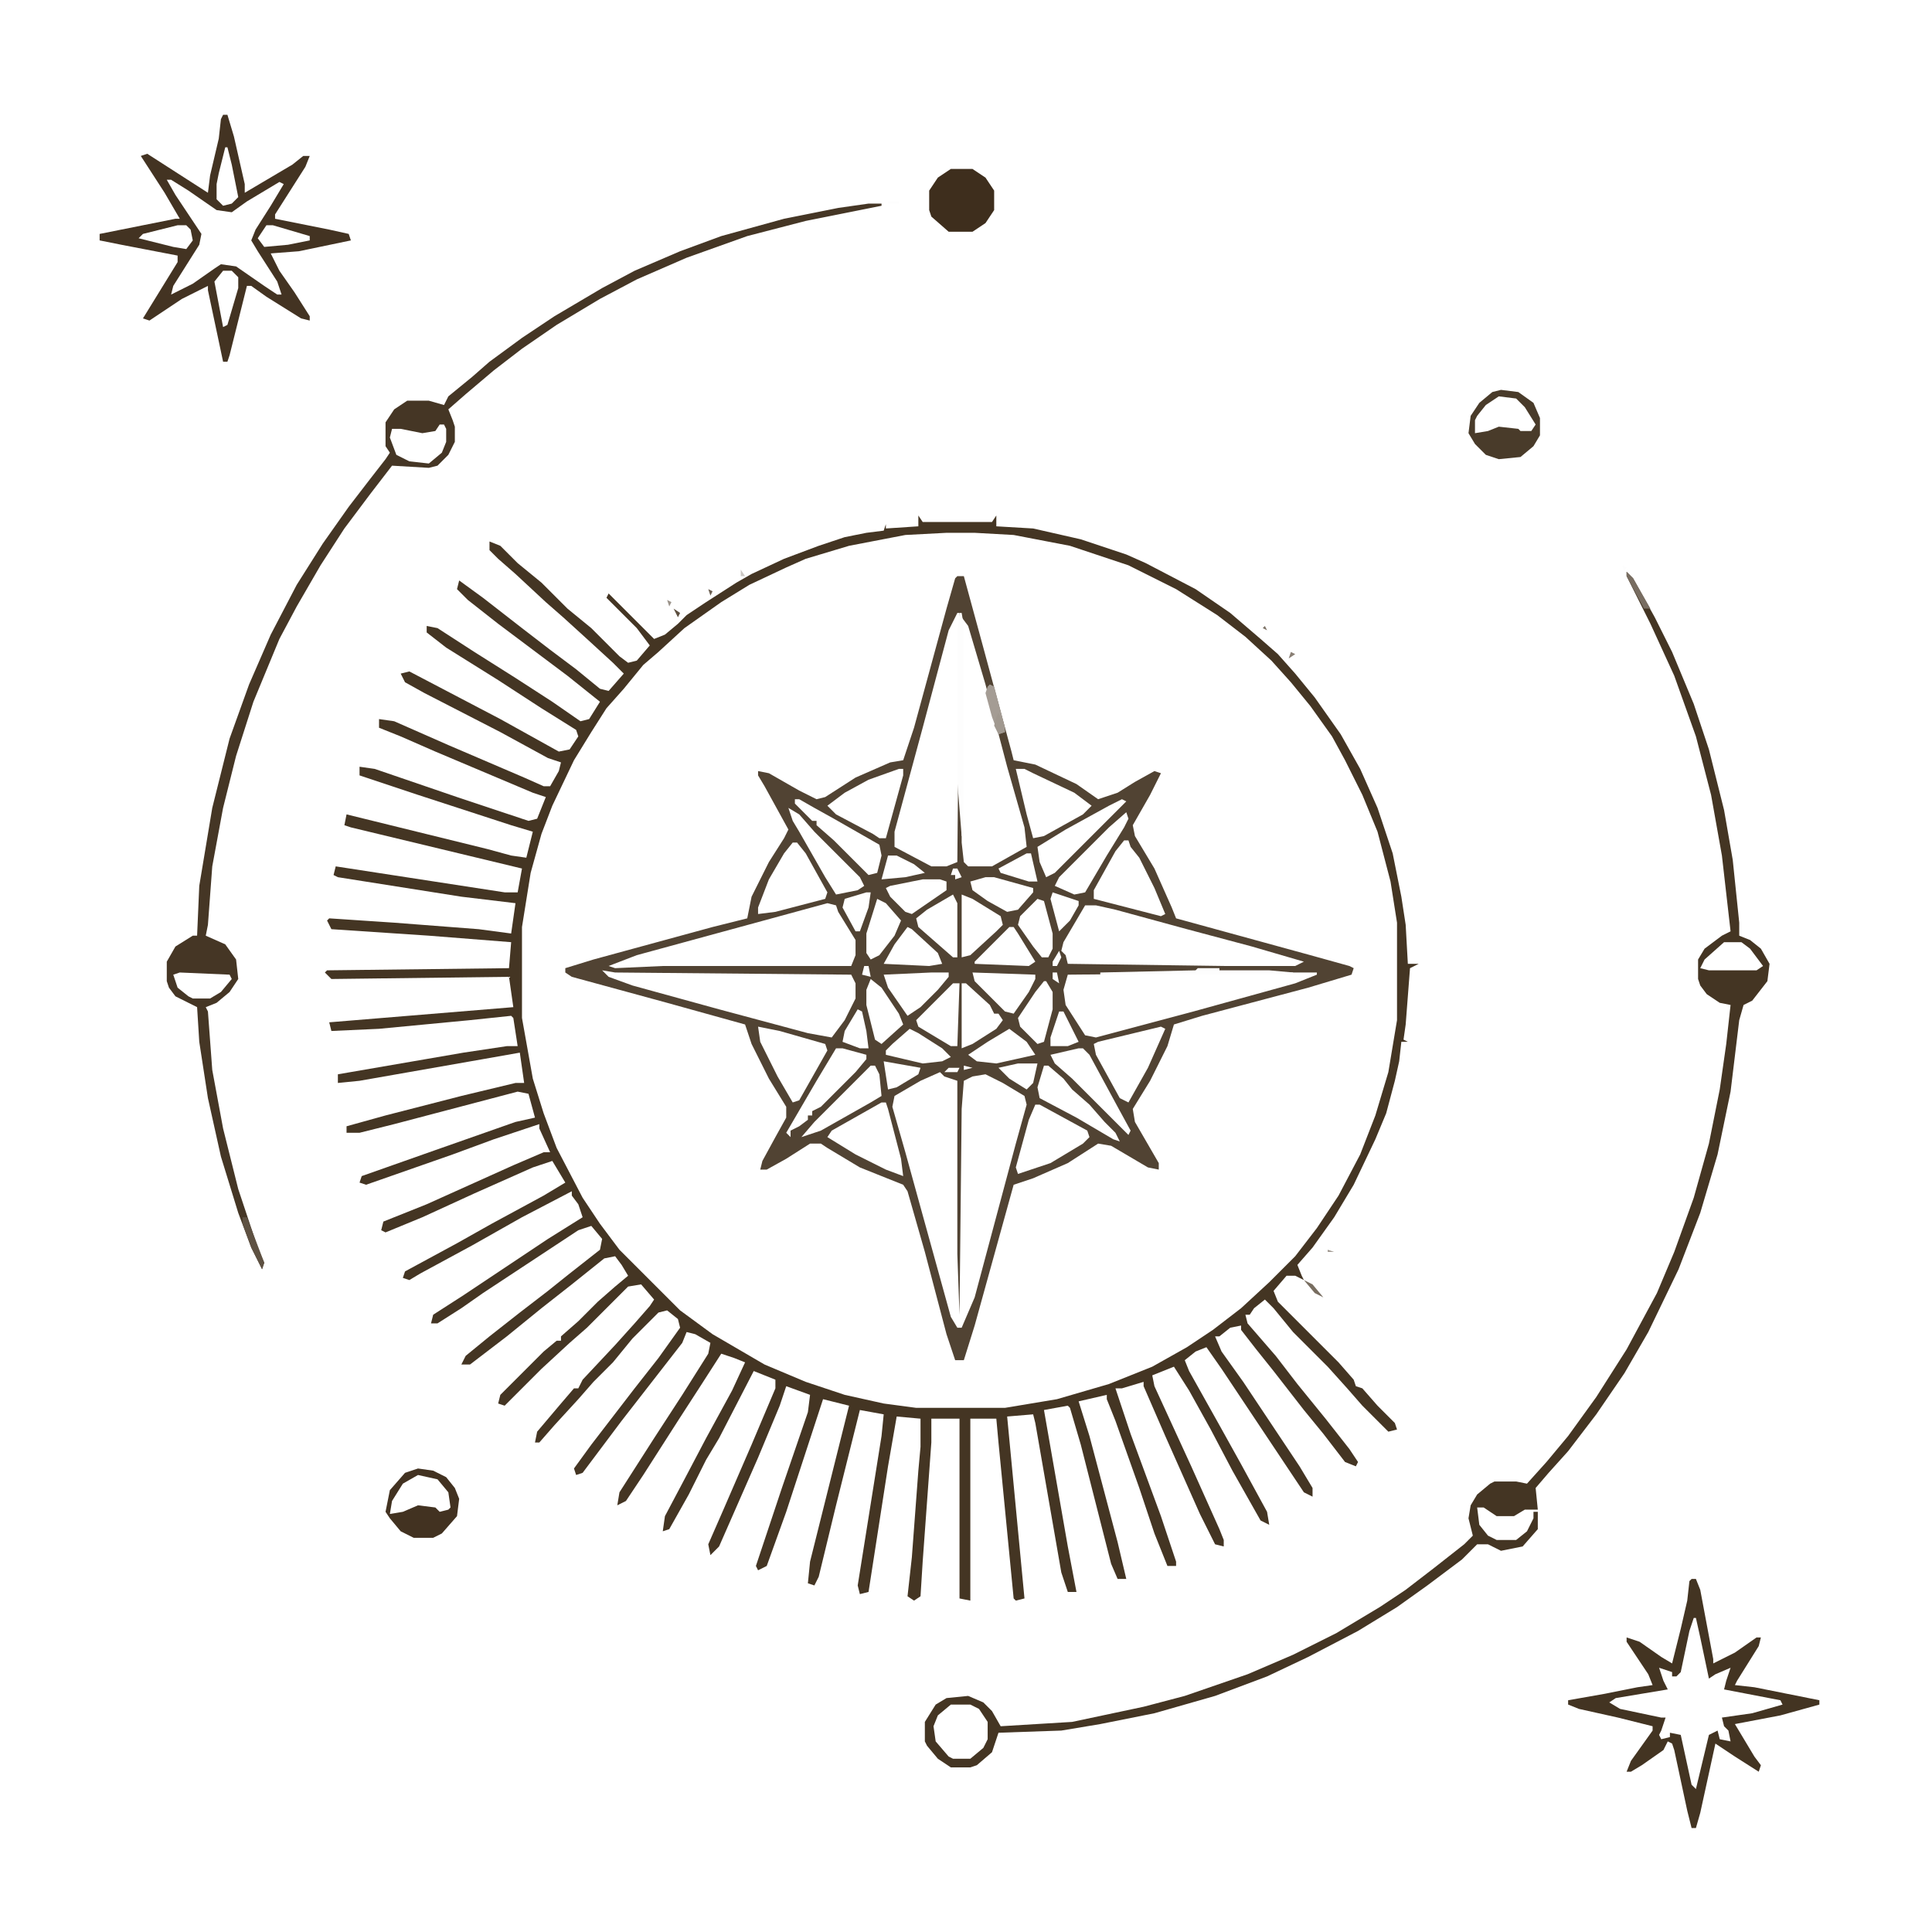
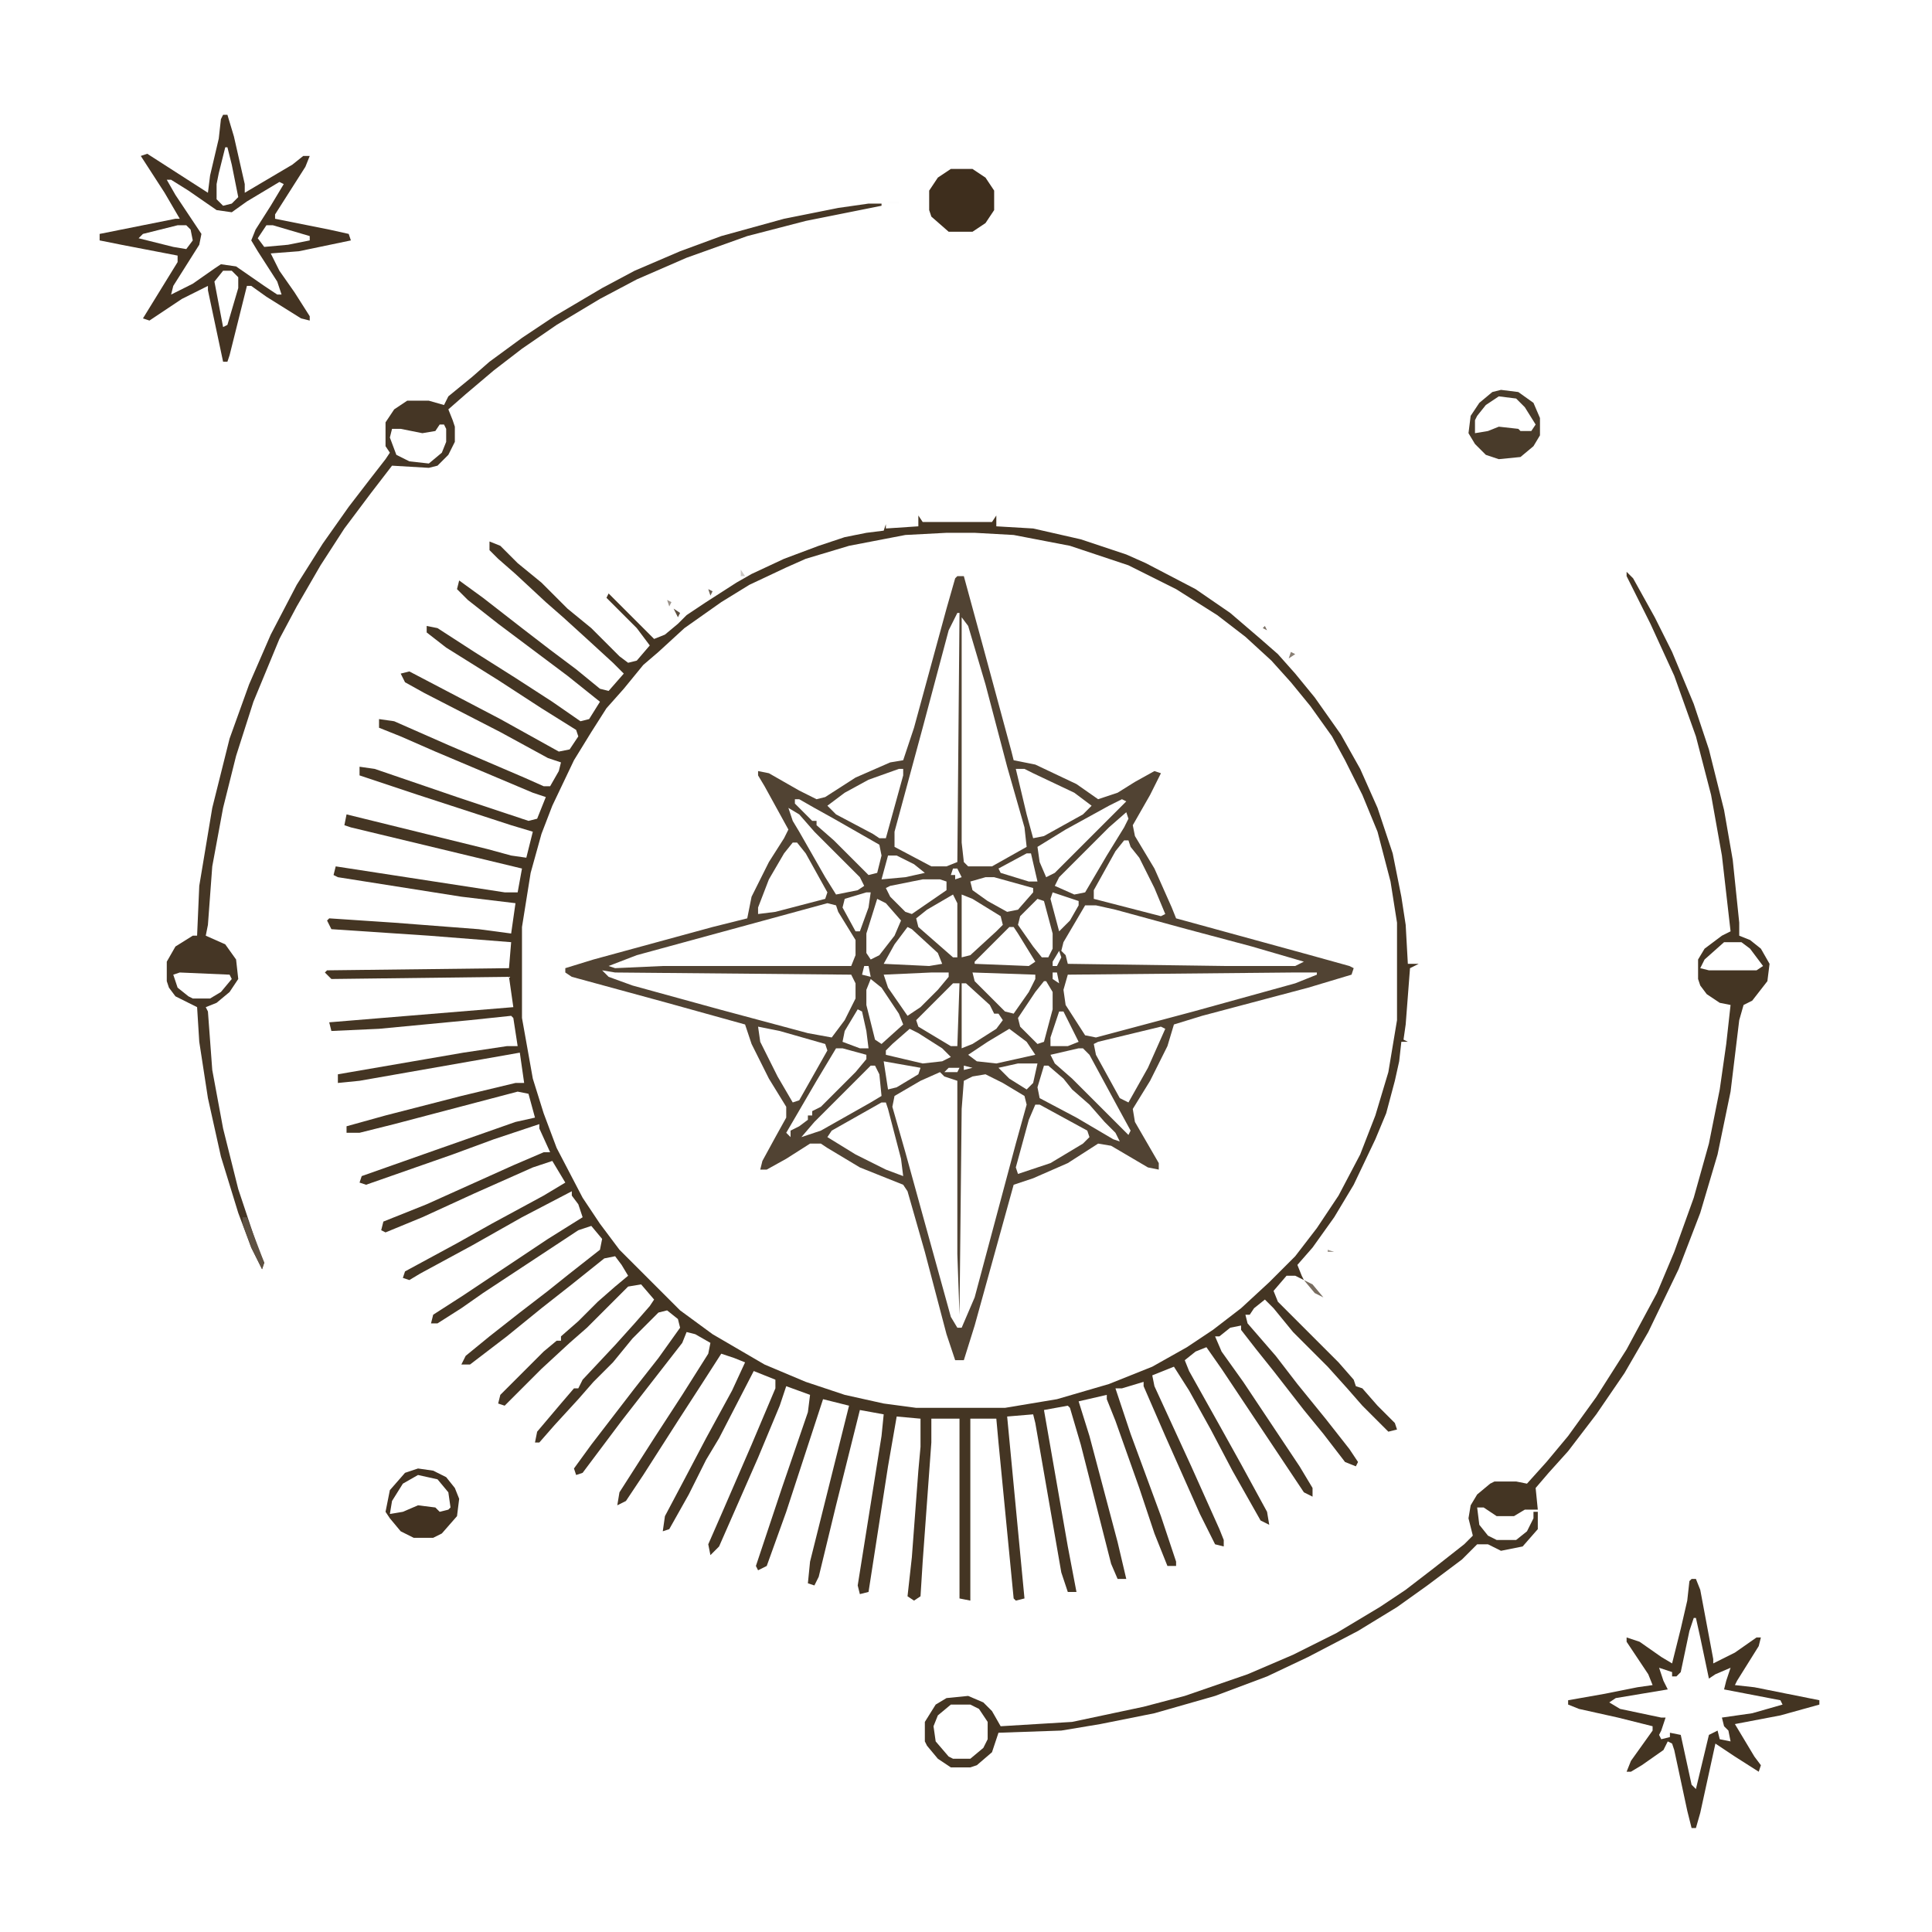
<svg xmlns="http://www.w3.org/2000/svg" version="1.1" viewBox="0 0 800 892" width="1280" height="1280">
  <path transform="translate(378,238)" d="m0 0 2 3h16 3 13l2-3v5l17 1 22 5 21 7 9 4 23 12 16 11 14 12 8 7 8 9 9 11 12 17 9 16 8 18 7 21 4 20 2 13 1 18h5l-4 2-2 26-1 7 2 1h-3l-1 9-2 9-4 15-5 12-10 21-9 15-10 14-7 8 2 5 1 2-4-2h-4l-6 7 2 5 28 28 7 8 1 3 3 1 7 8 8 8 1 3-4 1-12-12-7-8-9-10-16-16-9-11-4-4-5 4-2 3h-2l1 4 13 15 10 13 13 16 11 14 4 6-1 2-5-2-10-13-9-11-14-18-8-10-7-9v-2l-5 1-5 4h-2l3 7 10 14 26 39 6 10v4l-4-2-38-57-7-10-5 2-5 4 2 5 14 25 10 18 12 22 1 6-4-2-13-23-10-19-10-18-7-11-10 4 1 5 17 37 13 29 2 5v3l-4-1-7-14-16-36-10-23v-2l-10 3h-3l7 21 14 38 7 21v2h-4l-6-15-7-21-11-31-4-10v-2l-13 3 5 16 13 49 4 17h-4l-3-7-14-55-5-17-1-1-11 2 11 63 4 21h-4l-3-9-12-69-1-4-12 1 8 84-4 1-1-1-7-72-1-11h-12v84l-5-1v-83h-13v11l-4 55-1 16-3 2-3-2 2-18 3-40 1-11v-13l-11-1-4 23-9 58-4 1-1-4 11-69 1-10-11-2-11 44-8 33-2 4-3-1 1-10 18-72-12-3-17 52-9 25-4 2-1-2 12-36 12-35 1-8-11-4-3 9-10 24-18 41-4 4-1-5 7-16 13-30 11-26v-4l-10-4-16 31-6 10-8 16-9 16-3 1 1-7 9-17 10-19 12-22 6-13-5-2-6-2-9 14-11 17-16 25-8 12-4 2 1-6 16-25 13-20 12-19 1-5-7-4-4-1-2 5-28 36-18 24-3 1-1-3 8-11 20-26 11-14 10-14-1-4-5-4-4 1-12 12-9 11-9 9-7 8-11 12-7 8h-2l1-5 11-13 6-7h2l2-4 15-16 9-10 7-8 2-3-6-7-6 1-19 19-8 7-13 12-17 17-3-1 1-4 20-20 6-5h2v-2l8-7 9-9 8-7 6-5-3-5-3-4-5 1-15 12-14 11-16 13-17 13h-4l2-4 11-9 14-11 13-10 10-8 14-11 1-5-5-6-6 2-44 29-10 7-11 7h-3l1-4 14-9 39-26 16-10-2-6-3-4v-2l-23 12-23 13-24 13-5 3-3-1 1-3 24-13 16-9 24-13 10-6-6-10-9 3-27 12-24 11-17 7-2-1 1-4 20-8 40-18 14-6h3l-5-11v-2l-21 7-19 7-40 14-3-1 1-3 34-12 37-13 9-2-3-11-5-1-57 15-16 4h-6v-3l18-5 35-9 25-6h4l-2-14-17 3-57 10-10 1v-4l58-10 20-3h5l-2-13-1-1-19 2-42 4-22 1-1-4 85-7-2-14-82 1-3-3 1-1 84-1 1-12-38-3-45-3-2-4 1-1 30 2 39 3 15 2 2-14-25-3-57-9-2-1 1-4 78 12h6l2-11-79-19-3-1 1-5 65 16 11 3 7 1 3-12-10-3-43-14-27-9v-4l7 1 38 13 33 11 4-1 4-10-6-2-45-19-16-7-10-4v-4l7 1 25 11 35 15 9 4h3l4-7 1-4-6-2-22-12-35-18-9-5-2-4 4-1 42 22 27 15 5-1 4-6-1-3-16-10-20-13-24-15-9-7v-3l5 1 17 11 19 12 17 11 13 9 4-1 5-8-15-12-32-24-14-11-5-5 1-4 11 8 18 14 13 10 12 9 11 9 4 1 7-8-5-5-12-11-11-10-8-7-14-13-8-7-4-4v-4l5 2 8 8 11 9 12 12 11 9 13 13 4 3 4-1 6-7-6-8-14-14 1-2 21 21 5-2 6-5 4-4 9-6 14-9 7-4 15-7 16-6 12-4 10-2 8-1 1-3v2l15-1zm13 8-19 1-26 5-20 6-9 4-17 8-13 8-17 12-12 11-7 6-9 11-8 9-7 11-8 13-10 21-5 13-5 18-4 25v42l5 28 5 16 6 16 12 23 8 12 9 12 28 28 15 11 24 14 19 8 18 6 18 4 15 2h41l24-4 24-7 20-8 16-9 12-8 13-10 13-12 12-12 10-13 10-15 10-19 7-18 6-20 4-24v-45l-3-19-6-23-7-17-8-16-6-11-10-14-9-11-9-10-12-11-13-10-19-12-22-11-27-9-26-5-18-1z" fill="#443523" />
  <path transform="translate(396,266)" d="m0 0h3l9 33 13 48 1 4 10 2 19 9 10 7 9-3 8-5 9-5 3 1-5 10-8 14 1 5 9 15 8 18 2 5 62 17 18 5 2 1-1 3-20 6-49 13-13 4-3 10-8 16-8 13 1 6 11 19v3l-5-1-17-10-6-1-14 9-16 7-9 3-18 65-5 16h-4l-4-12-10-38-8-28-2-3-20-8-15-9-3-2h-5l-11 7-9 5h-3l1-4 6-11 5-9v-5l-8-13-8-16-3-9-36-10-44-12-3-2v-2l13-4 55-15 16-4 2-10 8-16 7-11 2-4-11-20-3-5v-2l5 1 14 8 8 4 4-1 14-9 16-7 6-1 5-15 15-55 4-14zm0 17-4 8-12 45-13 48v7l17 9h7l5-2 1-115zm2 2v104l1 9 2 2h11l16-9-1-9-8-28-10-38-8-27zm25 70 5 21 3 11 5-1 18-10 4-4-8-6-19-9-4-2zm-54 0-14 5-11 6-8 6 4 4 17 9 3 2h3l8-29v-3zm-48 14v2l8 8h2v2l8 7 16 16 4-1 2-8-1-5-21-12-9-5-7-4zm151 0-6 3-20 11-13 8 1 7 3 7 4-2 33-33zm-154 4 2 6 3 5 12 21 5 8 10-2 3-2-2-4-21-21-7-8zm156 2-8 7-23 23-2 4 9 4 5-1 10-17 8-13 2-4zm-1 13-4 5-10 18v4l31 8 2-1-5-12-7-14-4-5-1-3zm-153 1-4 5-7 12-5 13v3l8-1 23-6 1-3-10-18-4-5zm108 5-13 7 1 2 13 4h4l-3-13zm-64 1-3 11 11-1 9-2-5-4-8-4zm30 6-1 3h2v2l3-1-2-4zm8 0m-3 2m10 2-7 2 1 4 7 5 9 5 5-1 7-8v-2l-18-5zm-29 1-15 3-2 1 2 4 7 7 3 1 16-11v-4l-3-1zm-26 6-10 3-1 4 6 11h2l4-11 1-7zm86 0-1 3 4 15 5-5 4-7v-2zm-42 1v29l4-1 12-11 3-3-1-4-13-8zm-4 0-12 7-5 4 1 4 16 14h2v-25zm-35 2-5 16v9l2 3 4-2 7-9 3-7-7-8zm74 0-8 8-1 4 7 10 4 5h3l2-4v-7l-4-15zm-97 2-88 24-13 5 3 1 22-1h87l2-5v-7l-8-13-1-3zm119 1-10 17-1 4 2 2 1 4 73 1h32l4-2-24-7-30-8-33-9-9-2zm-82 10-6 8-5 9 21 1 6-1-2-5-12-11zm47 0-16 16v1l25 1 3-2-8-13-2-3zm23 11-3 5v2h2l2-4zm113 6m-203 1-1 4 4 1-1-5zm-119 1m-2 1 3 3 11 4 40 11 41 11 11 2 6-8 5-10v-7l-2-4-109-1zm171 1 1 4 14 14 4 1 7-10 3-6v-2zm37 0v3l3 2-1-5zm-56 0-22 1 2 6 9 13 6-4 8-8 5-6v-2zm167 0-104 1-2 7 1 7 9 14 5 1 45-12 47-13 10-4v-1zm-195 3-2 5v7l4 16 3 2 10-9-2-5-8-12zm80 1-4 5-8 12 1 4 8 8 3-1 4-15v-8l-3-5zm-42 1-17 17 1 3 15 9h3l1-29zm4 0v30l5-2 11-7 3-4-2-3h-2l-2-4-11-10zm-48 12-6 10-1 5 8 3h4l-1-8-2-9zm93 1-4 12v4h8l5-2-7-14zm-139 7 1 7 8 16 7 12 3-1 13-23-1-3-21-6zm186 0-29 7-2 1 1 5 11 20 4 2 9-16 8-18zm-116 1-8 7-3 3v2l17 4 9-1 4-2-4-4-11-7zm46 0-10 6-9 6 4 3 9 1 18-4-4-6zm-80 9-9 15-14 24 2 2v-3l4-2 4-3v-2h2v-2l4-2 16-16 5-6v-2l-11-3zm112 0-13 3 2 4 8 7 26 26 1-2-6-11-13-24-3-3zm-90 6 2 13 4-1 10-6 1-3zm62 1-9 2 5 5 8 5 3-3 2-9zm-68 1-26 26-6 7 9-3 23-13 5-3-1-10-2-4zm43 0v2l4-1zm37 0-3 10 1 5 17 9 17 10 3 1-2-4-5-5-7-8-8-7-4-5-7-6zm-44 1-2 2h6l1-2zm11 1m-15 1-9 4-12 7-1 5 6 21 8 29 13 47 3 5h2l6-14 19-71 5-18-1-4-10-6-8-4-6 1-4 2-1 13-1 95-1-28v-80l-6-2zm-27 14-23 13-2 3 13 8 14 7 8 3-1-8-6-23-1-3zm71 1-3 7-6 22 1 3 15-5 15-9 3-3-1-3-22-12z" fill="#514333" />
  <path transform="translate(705,264)" d="m0 0 3 3 10 18 8 16 10 24 7 21 7 28 4 23 3 29v6l5 2 5 4 4 7-1 8-7 9-4 2-2 7-4 33-6 29-8 27-10 26-14 29-11 19-13 19-13 17-9 10-6 7 1 10h-6l-5 3h-8l-6-4h-3l1 8 4 5 4 2h9l5-4 3-6v-3h2v8l-7 8-10 2-6-3h-5l-7 7-16 12-14 10-18 11-23 12-19 9-24 9-28 8-25 5-18 3-29 1-3 9-7 6-3 1h-9l-6-4-5-6-1-2v-9l5-8 5-3 10-1 7 3 4 4 4 7 33-2 33-7 19-5 29-10 21-9 20-10 20-12 12-8 13-10 14-11 4-4-2-8 1-6 3-5 6-5 2-1h10l5 1 9-10 10-12 13-18 14-22 14-26 8-19 9-25 7-25 5-25 3-21 2-18-5-1-6-4-3-4-1-3v-9l3-5 8-6 4-2-4-35-5-28-7-27-10-28-11-24-11-22zm45 171-9 8-2 4 4 1h22l3-2-6-8-4-3zm-357 352-6 5-2 5 1 7 6 7 2 1h8l6-5 2-4v-8l-4-6-4-2z" fill="#443523" />
  <path transform="translate(355,94)" d="m0 0h6v1l-35 7-27 7-28 10-23 10-17 9-20 12-16 11-13 10-13 11-8 7 2 5 1 3v7l-3 6-5 5-4 1-17-1-10 13-12 16-11 17-11 19-8 15-12 29-8 25-6 24-5 27-2 27-1 5 9 4 5 7 1 9-4 6-6 5-5 2 1 2 2 27 5 27 7 28 9 27 3 7-1 3-5-10-6-16-8-26-6-27-4-26-1-16-10-5-3-4-1-3v-9l4-7 8-5h2l1-23 6-36 8-32 9-25 10-23 12-23 12-19 12-17 10-13 7-9 2-3-2-3v-11l4-6 6-4h10l7 2 2-4 11-9 8-7 15-11 15-10 22-13 15-8 21-9 19-7 29-8 25-5zm-198 102-2 3-6 1-10-2h-4l-1 4 3 8 6 3 9 1 6-5 2-5v-6l-1-2zm-120 253-3 1 2 6 5 4 2 1h8l5-3 5-6-1-2z" fill="#453625" />
  <path transform="translate(57,53)" d="m0 0h2l3 10 5 22v4l22-13 5-4h3l-2 5-14 22v2l25 5 9 2 1 3-24 5-13 1 4 8 7 10 7 11v2l-4-1-16-10-7-5h-2l-8 32-1 3h-2l-7-33v-2l-12 6-15 10-3-1 16-26v-3l-26-5-10-2v-3l35-7h2l-7-12-11-17 3-1 28 18 1-8 4-17 1-9zm1 15-3 12-1 5v7l3 3 4-1 3-3-3-15-2-8zm-27 15 4 7 12 18-1 5-12 19-1 4 10-5 10-7 3-2 7 1 13 9 6 4h2l-2-6-9-14-3-5 2-5 7-11 6-10-2-1-15 9-7 5-7-1-13-9-8-5zm5 21-16 4-2 2 16 4 6 1 3-4-1-5-2-2zm41 0-4 6 3 4 11-1 10-2v-2l-17-5zm-20 21-4 5 4 21 2-1 5-17v-5l-3-3z" fill="#433322" />
  <path transform="translate(735,729)" d="m0 0h2l2 5 6 32v2l10-5 10-7h2l-1 4-10 16-1 2 9 1 30 6v2l-18 5-21 4 9 15 3 4-1 3-11-7-9-6-7 32-2 7h-2l-2-8-6-28-1-3-2-1-2 4-10 7-5 3h-2l2-5 10-14v-2l-16-4-18-4-5-2v-2l17-3 15-3 7-1-2-5-10-15v-2l6 2 10 7 5 3 4-16 3-13 1-9zm1 18-2 6-4 19-2 2h-2v-2l-6-2 2 6 2 4-24 4-3 2 5 3 19 4h2l-2 6-1 2 1 2 4-1v-2l5 1 5 23 2 2 6-25 4-2 1 4 5 1-1-5-2-2-1-4 14-2 14-4-1-2-26-5 1-4 2-6-7 3-3 2-4-19-2-9z" fill="#433422" />
  <path transform="translate(393,78)" d="m0 0h10l6 4 4 6v9l-4 6-6 4h-11l-8-7-1-3v-9l4-6z" fill="#3E2E1D" />
  <path transform="translate(647,180)" d="m0 0 8 1 7 5 3 7v8l-3 5-6 5-10 1-6-2-5-5-3-5 1-8 4-6 6-5zm-1 3-6 4-4 5-1 2v6l6-1 5-2 9 1 1 1h5l2-3-5-8-4-4z" fill="#493B2A" />
  <path transform="translate(147,678)" d="m0 0 7 1 6 3 4 5 2 5-1 8-7 8-4 2h-9l-6-3-5-6-2-3 2-10 7-8zm0 3-7 4-5 8-1 6 6-1 7-3 8 1 2 2 4-1 1-1-1-7-5-6z" fill="#423221" />
-   <path transform="translate(397,283)" d="m0 0h1l1 6v97h-1l-2-25v-70z" fill="#FDFDFD" />
-   <path transform="translate(507,447)" d="m0 0h10v1h23l11 1v1h-89v-1l44-1z" fill="#FDFDFD" />
-   <path transform="translate(411,316)" d="m0 0 2 1 5 19v2l-3 1-3-8-3-11 1-3z" fill="#A49C94" />
  <path transform="translate(66,562)" d="m0 0h2l8 21-1 3-5-10-4-11z" fill="#5E5142" />
-   <path transform="translate(705,264)" d="m0 0 3 3 8 14h-3l-8-15z" fill="#786D61" />
-   <path transform="translate(415,329)" d="m0 0 2 4 1 5-3 1-2-4 1-4z" fill="#A0988F" />
  <path transform="translate(556,591)" d="m0 0 4 2 5 6-4-2z" fill="#786D60" />
  <path transform="translate(265,281)" d="m0 0 3 2-1 2z" fill="#5C4E3F" />
  <path transform="translate(550,301)" d="m0 0 2 1-3 2z" fill="#897F74" />
  <path transform="translate(364,93)" d="m0 0h5v1h-5z" fill="#FDFDFD" />
  <path transform="translate(567,577)" d="m0 0 3 1h-3z" fill="#9C948B" />
  <path transform="translate(262,277)" d="m0 0 2 1-1 2z" fill="#9C948B" />
  <path transform="translate(281,272)" d="m0 0 2 1-1 2z" fill="#6C6052" />
  <path transform="translate(296,263)" d="m0 0 2 3h-2z" fill="#CCC8C4" />
-   <path transform="translate(703,261)" d="m0 0 2 1-1 2z" fill="#FDFDFD" />
-   <path transform="translate(377,229)" d="m0 0 1 4z" fill="#FDFDFD" />
-   <path transform="translate(76,586)" d="m0 0" fill="#FDFDFD" />
  <path transform="translate(538,289)" d="m0 0 1 2-2-1z" fill="#7C7165" />
  <path transform="translate(311,255)" d="m0 0" fill="#7C7165" />
-   <path transform="translate(78,591)" d="m0 0" fill="#FDFDFD" />
-   <path transform="translate(596,513)" d="m0 0 2 1z" fill="#FDFDFD" />
  <path transform="translate(599,497)" d="m0 0 2 1z" fill="#FDFDFD" />
  <path transform="translate(602,410)" d="m0 0 2 1z" fill="#FDFDFD" />
  <path transform="translate(601,393)" d="m0 0 2 1z" fill="#FDFDFD" />
  <path transform="translate(593,377)" d="m0 0 2 1z" fill="#9C948B" />
  <path transform="translate(560,315)" d="m0 0 2 1z" fill="#9C948B" />
  <path transform="translate(562,314)" d="m0 0 2 1z" fill="#9C948B" />
  <path transform="translate(260,274)" d="m0 0" fill="#FDFDFD" />
  <path transform="translate(295,261)" d="m0 0" fill="#9C948B" />
  <path transform="translate(702,259)" d="m0 0" fill="#FDFDFD" />
  <path transform="translate(701,257)" d="m0 0" fill="#FDFDFD" />
  <path transform="translate(327,249)" d="m0 0" fill="#FDFDFD" />
  <path transform="translate(344,244)" d="m0 0" fill="#9C948B" />
  <path transform="translate(569,603)" d="m0 0" fill="#FDFDFD" />
  <path transform="translate(568,602)" d="m0 0" fill="#FDFDFD" />
  <path transform="translate(567,601)" d="m0 0" fill="#FDFDFD" />
  <path transform="translate(566,600)" d="m0 0" fill="#FDFDFD" />
  <path transform="translate(565,599)" d="m0 0" fill="#FDFDFD" />
  <path transform="translate(77,589)" d="m0 0" fill="#FDFDFD" />
  <path transform="translate(571,580)" d="m0 0" fill="#FDFDFD" />
  <path transform="translate(570,579)" d="m0 0" fill="#FDFDFD" />
  <path transform="translate(566,576)" d="m0 0" fill="#3C2C1A" />
  <path transform="translate(564,574)" d="m0 0" fill="#FDFDFD" />
  <path transform="translate(563,573)" d="m0 0" fill="#FDFDFD" />
  <path transform="translate(573,560)" d="m0 0" fill="#FDFDFD" />
  <path transform="translate(572,559)" d="m0 0" fill="#FDFDFD" />
  <path transform="translate(584,546)" d="m0 0" fill="#FDFDFD" />
  <path transform="translate(608,409)" d="m0 0" fill="#FDFDFD" />
  <path transform="translate(598,394)" d="m0 0" fill="#FDFDFD" />
  <path transform="translate(583,343)" d="m0 0" fill="#3C2C1A" />
  <path transform="translate(574,328)" d="m0 0" fill="#3C2C1A" />
  <path transform="translate(564,313)" d="m0 0" fill="#FDFDFD" />
  <path transform="translate(552,300)" d="m0 0" fill="#3C2C1A" />
  <path transform="translate(539,288)" d="m0 0" fill="#3C2C1A" />
  <path transform="translate(540,287)" d="m0 0" fill="#3C2C1A" />
  <path transform="translate(264,280)" d="m0 0" fill="#3C2C1A" />
  <path transform="translate(261,276)" d="m0 0" fill="#3C2C1A" />
  <path transform="translate(259,273)" d="m0 0" fill="#FDFDFD" />
  <path transform="translate(233,273)" d="m0 0" fill="#3C2C1A" />
  <path transform="translate(258,272)" d="m0 0" fill="#FDFDFD" />
  <path transform="translate(232,272)" d="m0 0" fill="#3C2C1A" />
  <path transform="translate(280,271)" d="m0 0" fill="#FDFDFD" />
  <path transform="translate(257,271)" d="m0 0" fill="#FDFDFD" />
  <path transform="translate(231,271)" d="m0 0" fill="#3C2C1A" />
  <path transform="translate(279,270)" d="m0 0" fill="#3C2C1A" />
  <path transform="translate(230,270)" d="m0 0" fill="#FDFDFD" />
  <path transform="translate(278,269)" d="m0 0" fill="#FDFDFD" />
  <path transform="translate(229,269)" d="m0 0" fill="#FDFDFD" />
  <path transform="translate(277,267)" d="m0 0" fill="#FDFDFD" />
  <path transform="translate(294,260)" d="m0 0" fill="#FDFDFD" />
  <path transform="translate(312,258)" d="m0 0" fill="#3C2C1A" />
  <path transform="translate(293,258)" d="m0 0" fill="#FDFDFD" />
  <path transform="translate(700,256)" d="m0 0" fill="#FDFDFD" />
  <path transform="translate(292,256)" d="m0 0" fill="#FDFDFD" />
  <path transform="translate(699,255)" d="m0 0" fill="#FDFDFD" />
  <path transform="translate(309,250)" d="m0 0" fill="#FDFDFD" />
  <path transform="translate(345,246)" d="m0 0" fill="#3C2C1A" />
  <path transform="translate(326,245)" d="m0 0" fill="#FDFDFD" />
  <path transform="translate(341,234)" d="m0 0" fill="#FDFDFD" />
</svg>
